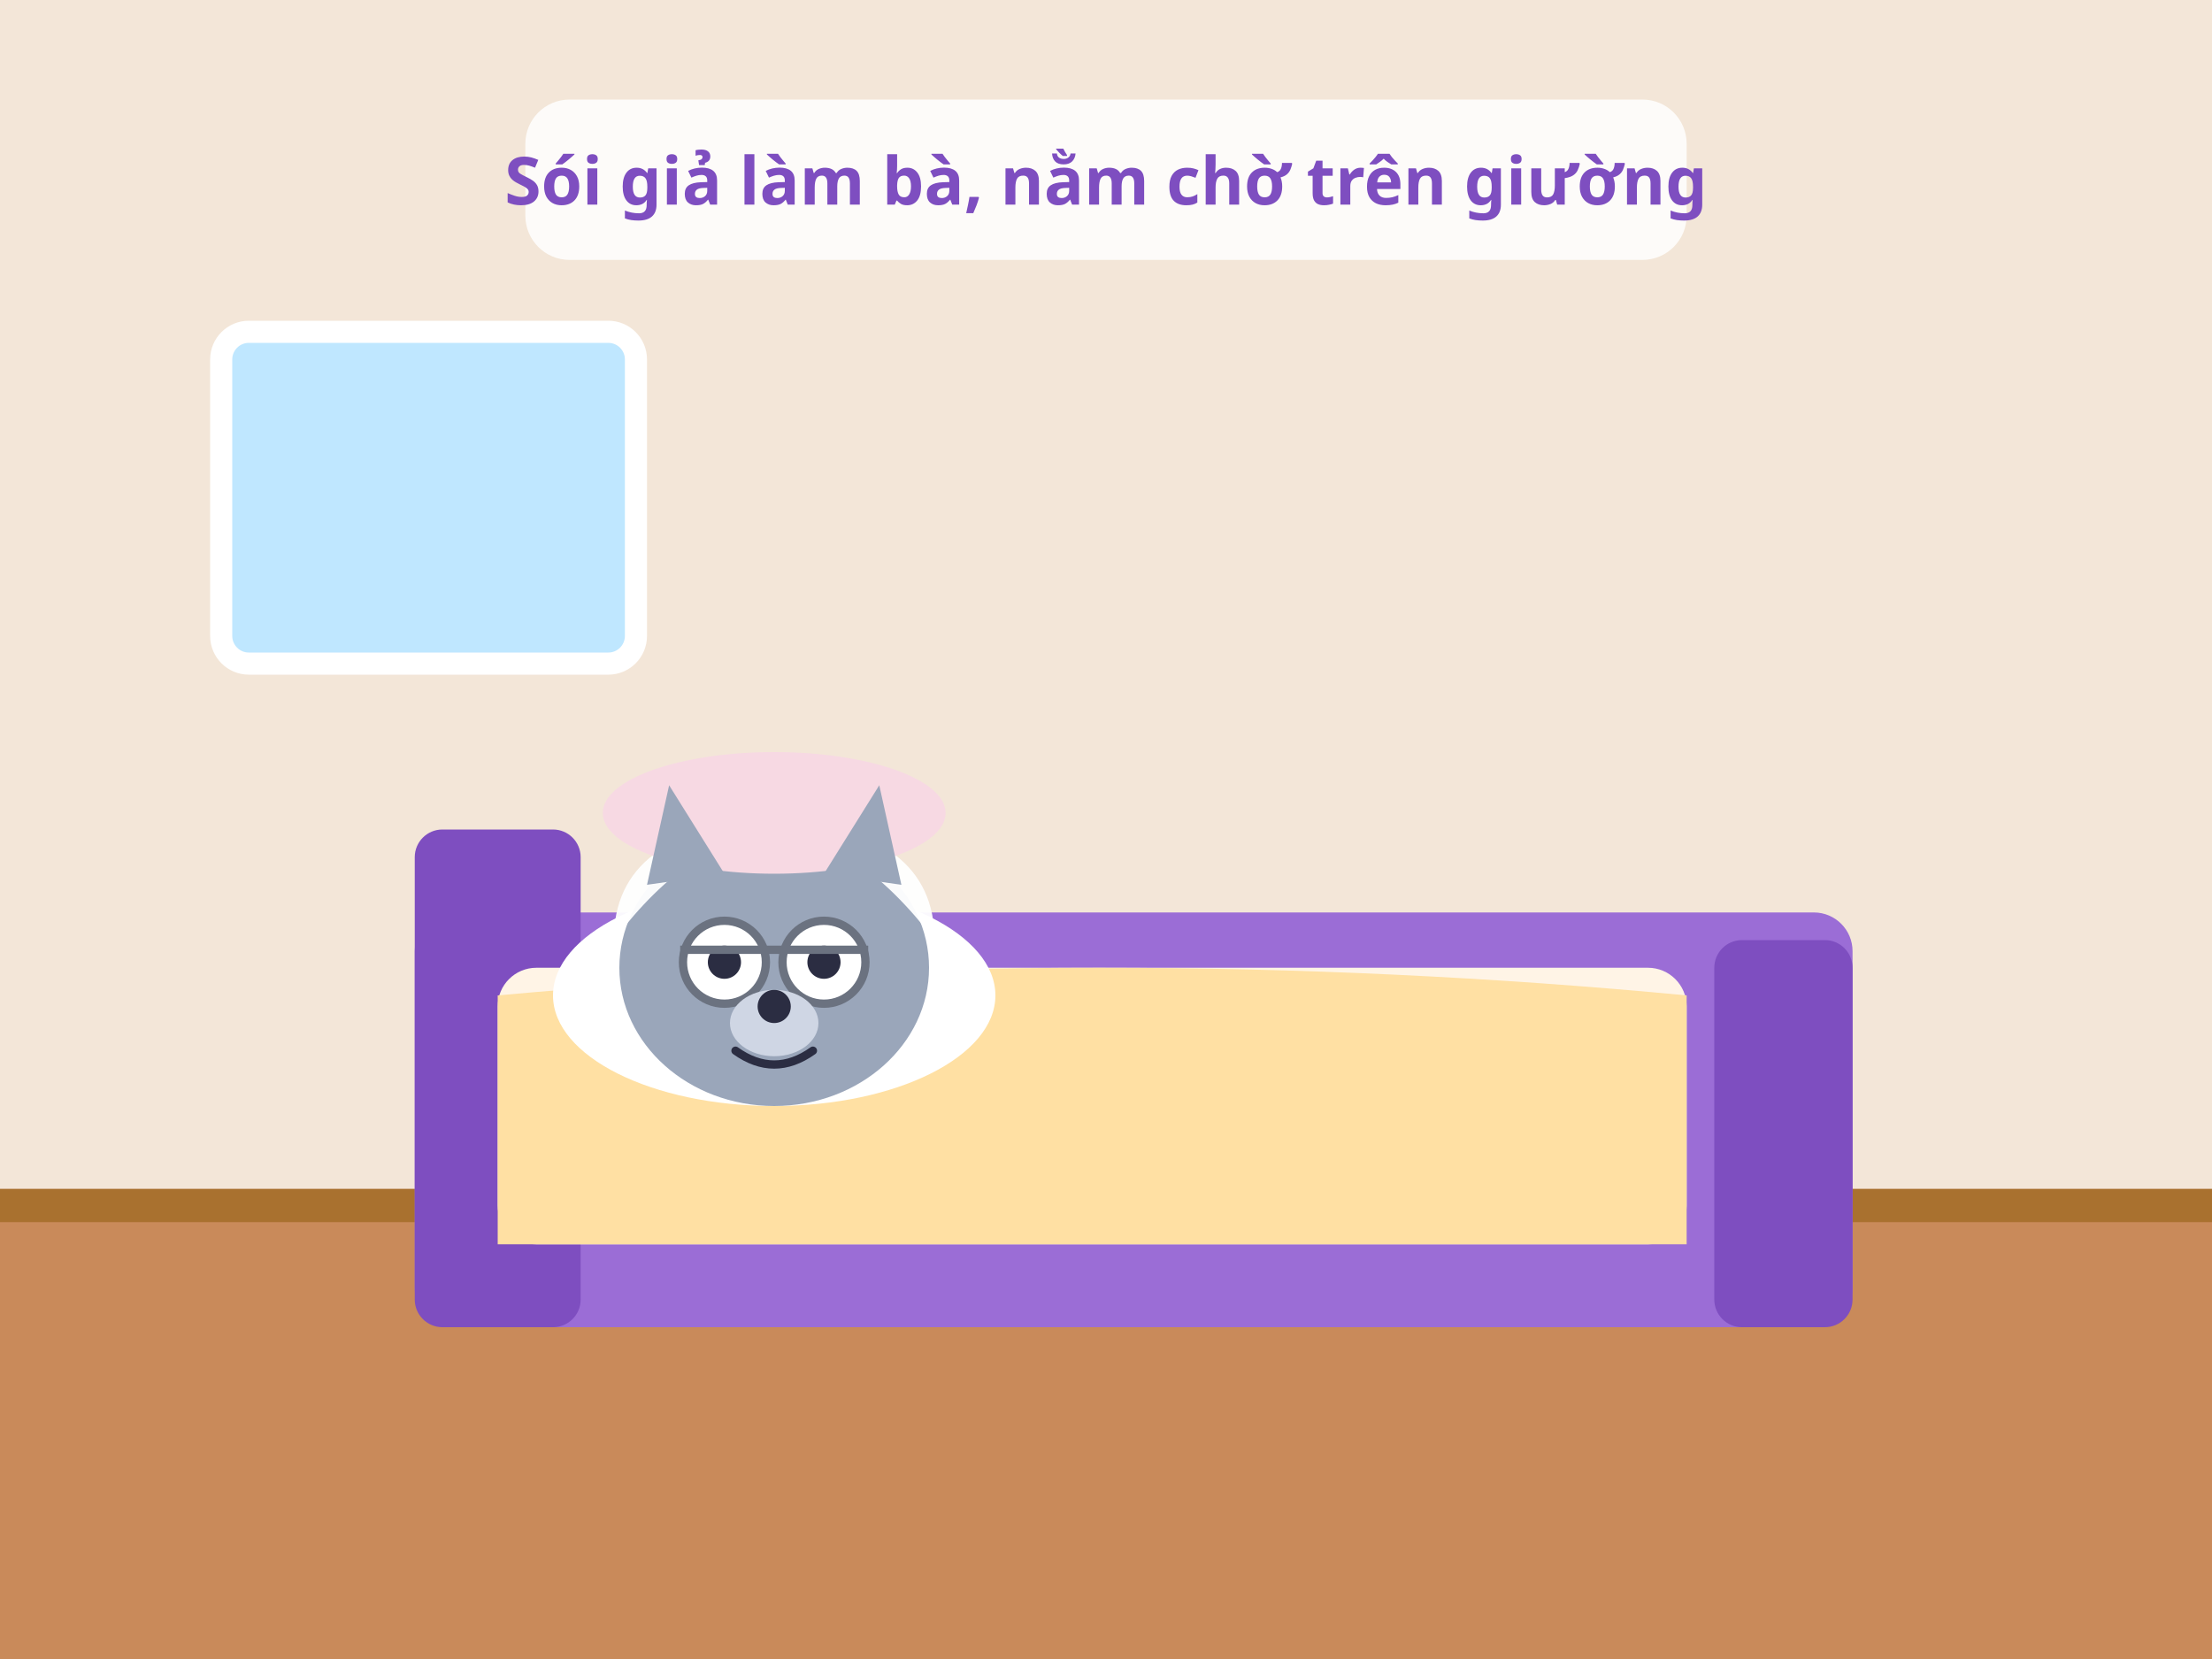
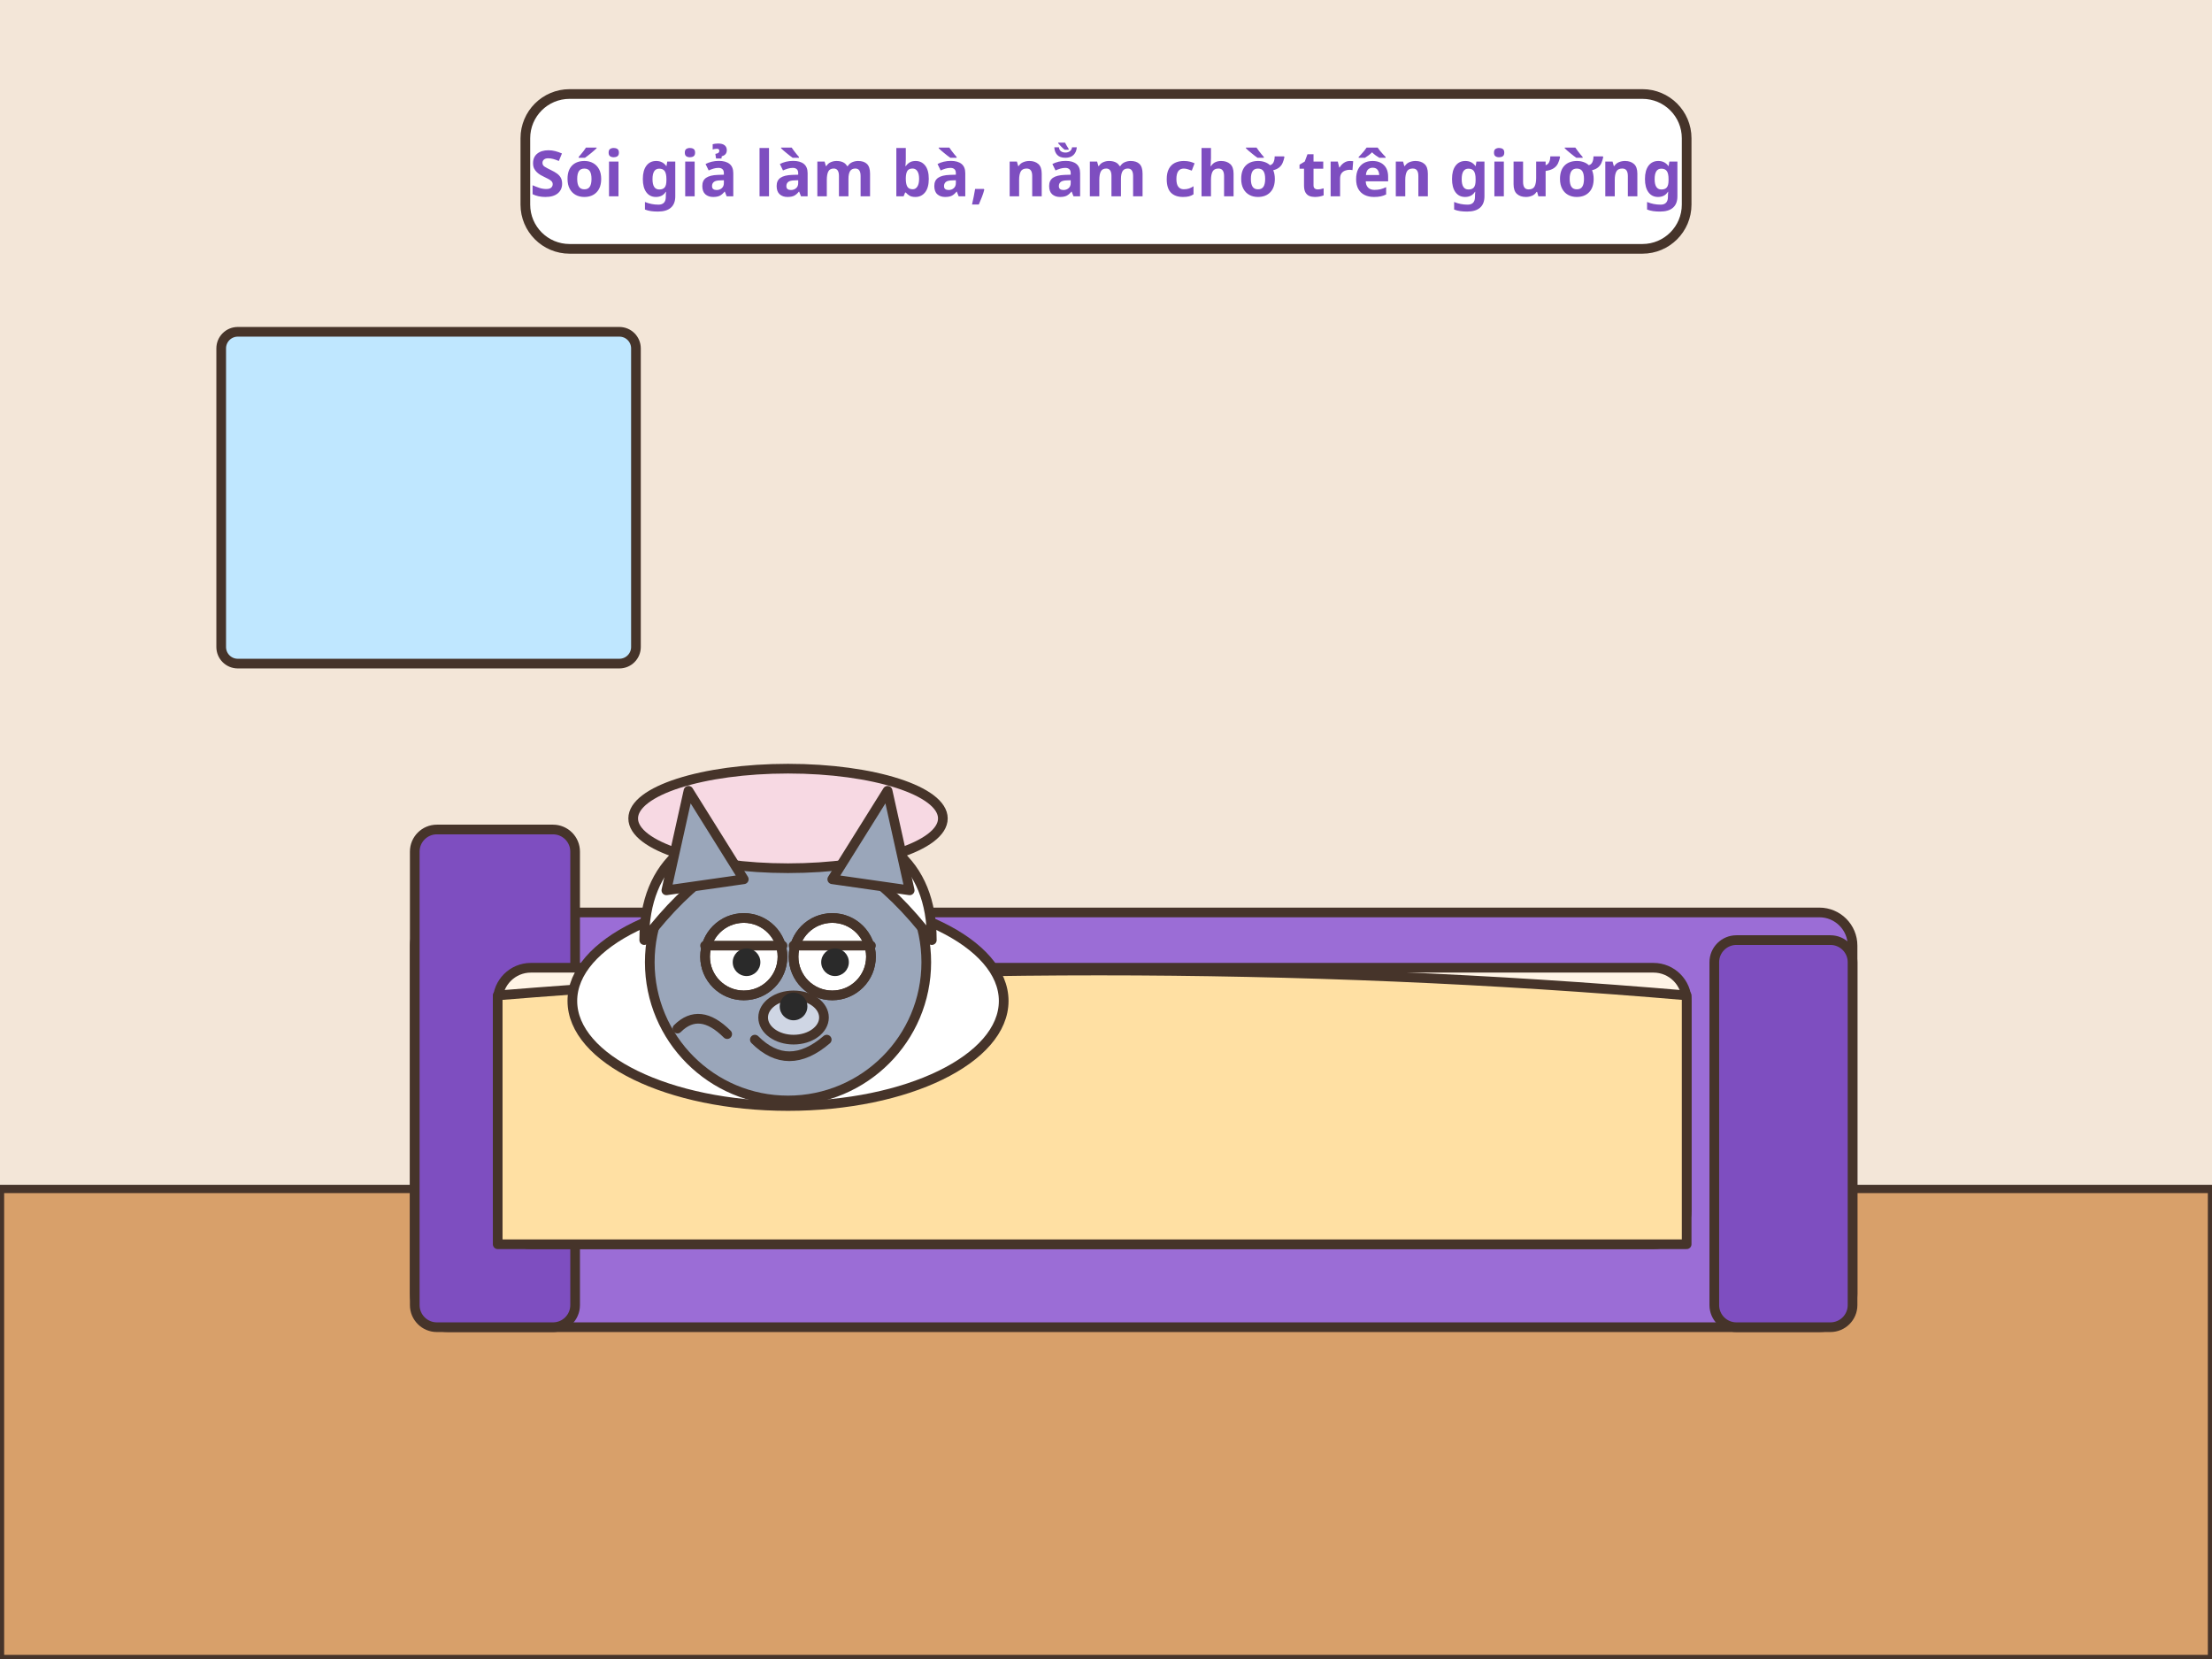
<svg xmlns="http://www.w3.org/2000/svg" viewBox="0 0 800 600">
  <rect width="800" height="600" fill="#f3e6d8" />
-   <rect x="0" y="430" width="800" height="170" fill="#c98a5a" />
-   <rect x="0" y="430" width="800" height="12" fill="#a9712f" />
-   <rect x="80" y="120" width="150" height="120" rx="10" fill="#bfe7ff" stroke="#fff" stroke-width="8" />
+   <rect x="0" y="430" width="800" height="170" fill="#d8a06a" stroke="#46342a" stroke-width="3" />
+   <g stroke="#46342a" stroke-width="3.5" stroke-linejoin="round">
+     <rect x="80" y="120" width="150" height="120" rx="6" fill="#bfe7ff" />
+     <rect x="150" y="330" width="520" height="150" rx="12" fill="#9b6dd6" />
+     <rect x="150" y="300" width="58" height="180" rx="8" fill="#7e4ec0" />
+     <rect x="620" y="340" width="50" height="140" rx="8" fill="#7e4ec0" />
+     <rect x="180" y="350" width="430" height="100" rx="12" fill="#fff4e6" />
+     <path d="M180 450 L610 450 L610 360 Q400 342 180 360 Z" fill="#ffe0a3" />
+     <ellipse cx="285" cy="362" rx="78" ry="38" fill="#fff" />
+   </g>
+   <g transform="translate(285,348)" stroke="#46342a" stroke-width="3.5" stroke-linejoin="round" stroke-linecap="round">
+     <circle cx="0" cy="0" r="50" fill="#9aa6ba" />
+     <path d="M-52 -8 Q0 -76 52 -8 Q52 -50 0 -52 Q-52 -50 -52 -8 Z" fill="#fff" />
+     <ellipse cx="0" cy="-52" rx="56" ry="18" fill="#f7d9e3" />
+     <polygon points="-44,-26 -36,-62 -16,-30" fill="#9aa6ba" />
+     <polygon points="16,-30 36,-62 44,-26" fill="#9aa6ba" />
+     <circle cx="-16" cy="-2" r="14" fill="#fff" />
+     <circle cx="16" cy="-2" r="14" fill="#fff" />
+     <circle cx="-16" cy="-2" r="14" fill="none" />
+     <circle cx="16" cy="-2" r="14" fill="none" />
+     <line x1="-30" y1="-6" x2="-2" y2="-6" />
+     <line x1="2" y1="-6" x2="30" y2="-6" />
+     <circle cx="-15" cy="0" r="5" fill="#2a2a2a" stroke="none" />
+     <circle cx="17" cy="0" r="5" fill="#2a2a2a" stroke="none" />
+     <path d="M-22 26 Q-32 16 -40 24 M-12 28 Q0 40 14 28" fill="none" />
+     <ellipse cx="2" cy="20" rx="11" ry="8" fill="#cfd6e4" />
+     <circle cx="2" cy="16" r="5" fill="#2a2a2a" stroke="none" />
+   </g>
  <g>
-     <rect x="150" y="330" width="520" height="150" rx="14" fill="#9b6dd6" />
-     <rect x="150" y="300" width="60" height="180" rx="10" fill="#7e4ec0" />
-     <rect x="620" y="340" width="50" height="140" rx="10" fill="#7e4ec0" />
-     <rect x="180" y="350" width="430" height="100" rx="14" fill="#fff4e6" />
-     <path d="M180 450 L610 450 L610 360 Q400 340 180 360 Z" fill="#ffe0a3" />
-     <ellipse cx="280" cy="360" rx="80" ry="40" fill="#fff" />
-     <g transform="translate(280,350)">
-       <ellipse cx="0" cy="0" rx="56" ry="50" fill="#9aa6ba" />
-       <path d="M-58 -10 Q0 -86 58 -10 Q58 -50 0 -54 Q-58 -50 -58 -10 Z" fill="#fff" opacity=".95" />
-       <ellipse cx="0" cy="-56" rx="62" ry="22" fill="#f7d9e3" />
-       <polygon points="-46,-30 -38,-66 -18,-34" fill="#9aa6ba" />
-       <polygon points="18,-34 38,-66 46,-30" fill="#9aa6ba" />
-       <circle cx="-18" cy="-2" r="14" fill="#fff" />
-       <circle cx="18" cy="-2" r="14" fill="#fff" />
-       <circle cx="-18" cy="-2" r="6" fill="#2b2d42" />
-       <circle cx="18" cy="-2" r="6" fill="#2b2d42" />
-       <rect x="-34" y="-8" width="68" height="3" fill="#6b7280" />
-       <circle cx="-18" cy="-2" r="15" fill="none" stroke="#6b7280" stroke-width="3" />
-       <circle cx="18" cy="-2" r="15" fill="none" stroke="#6b7280" stroke-width="3" />
-       <ellipse cx="0" cy="20" rx="16" ry="12" fill="#cfd6e4" />
-       <circle cx="0" cy="14" r="6" fill="#2b2d42" />
-       <path d="M-14 30 Q0 40 14 30" stroke="#2b2d42" stroke-width="3" fill="none" stroke-linecap="round" />
-     </g>
+     <rect x="190" y="34" width="420" height="56" rx="16" fill="#fff" stroke="#46342a" stroke-width="3.5" />
+     <text x="400" y="71" font-family="'Comic Sans MS',sans-serif" font-size="23" font-weight="800" fill="#7e4ec0" text-anchor="middle">Sói giả làm bà, nằm chờ trên giường</text>
  </g>
-   <rect x="190" y="36" width="420" height="58" rx="16" fill="#fff" opacity=".85" />
-   <text x="400" y="74" font-family="'Comic Sans MS',sans-serif" font-size="24" font-weight="800" fill="#7e4ec0" text-anchor="middle">Sói giả làm bà, nằm chờ trên giường</text>
</svg>
